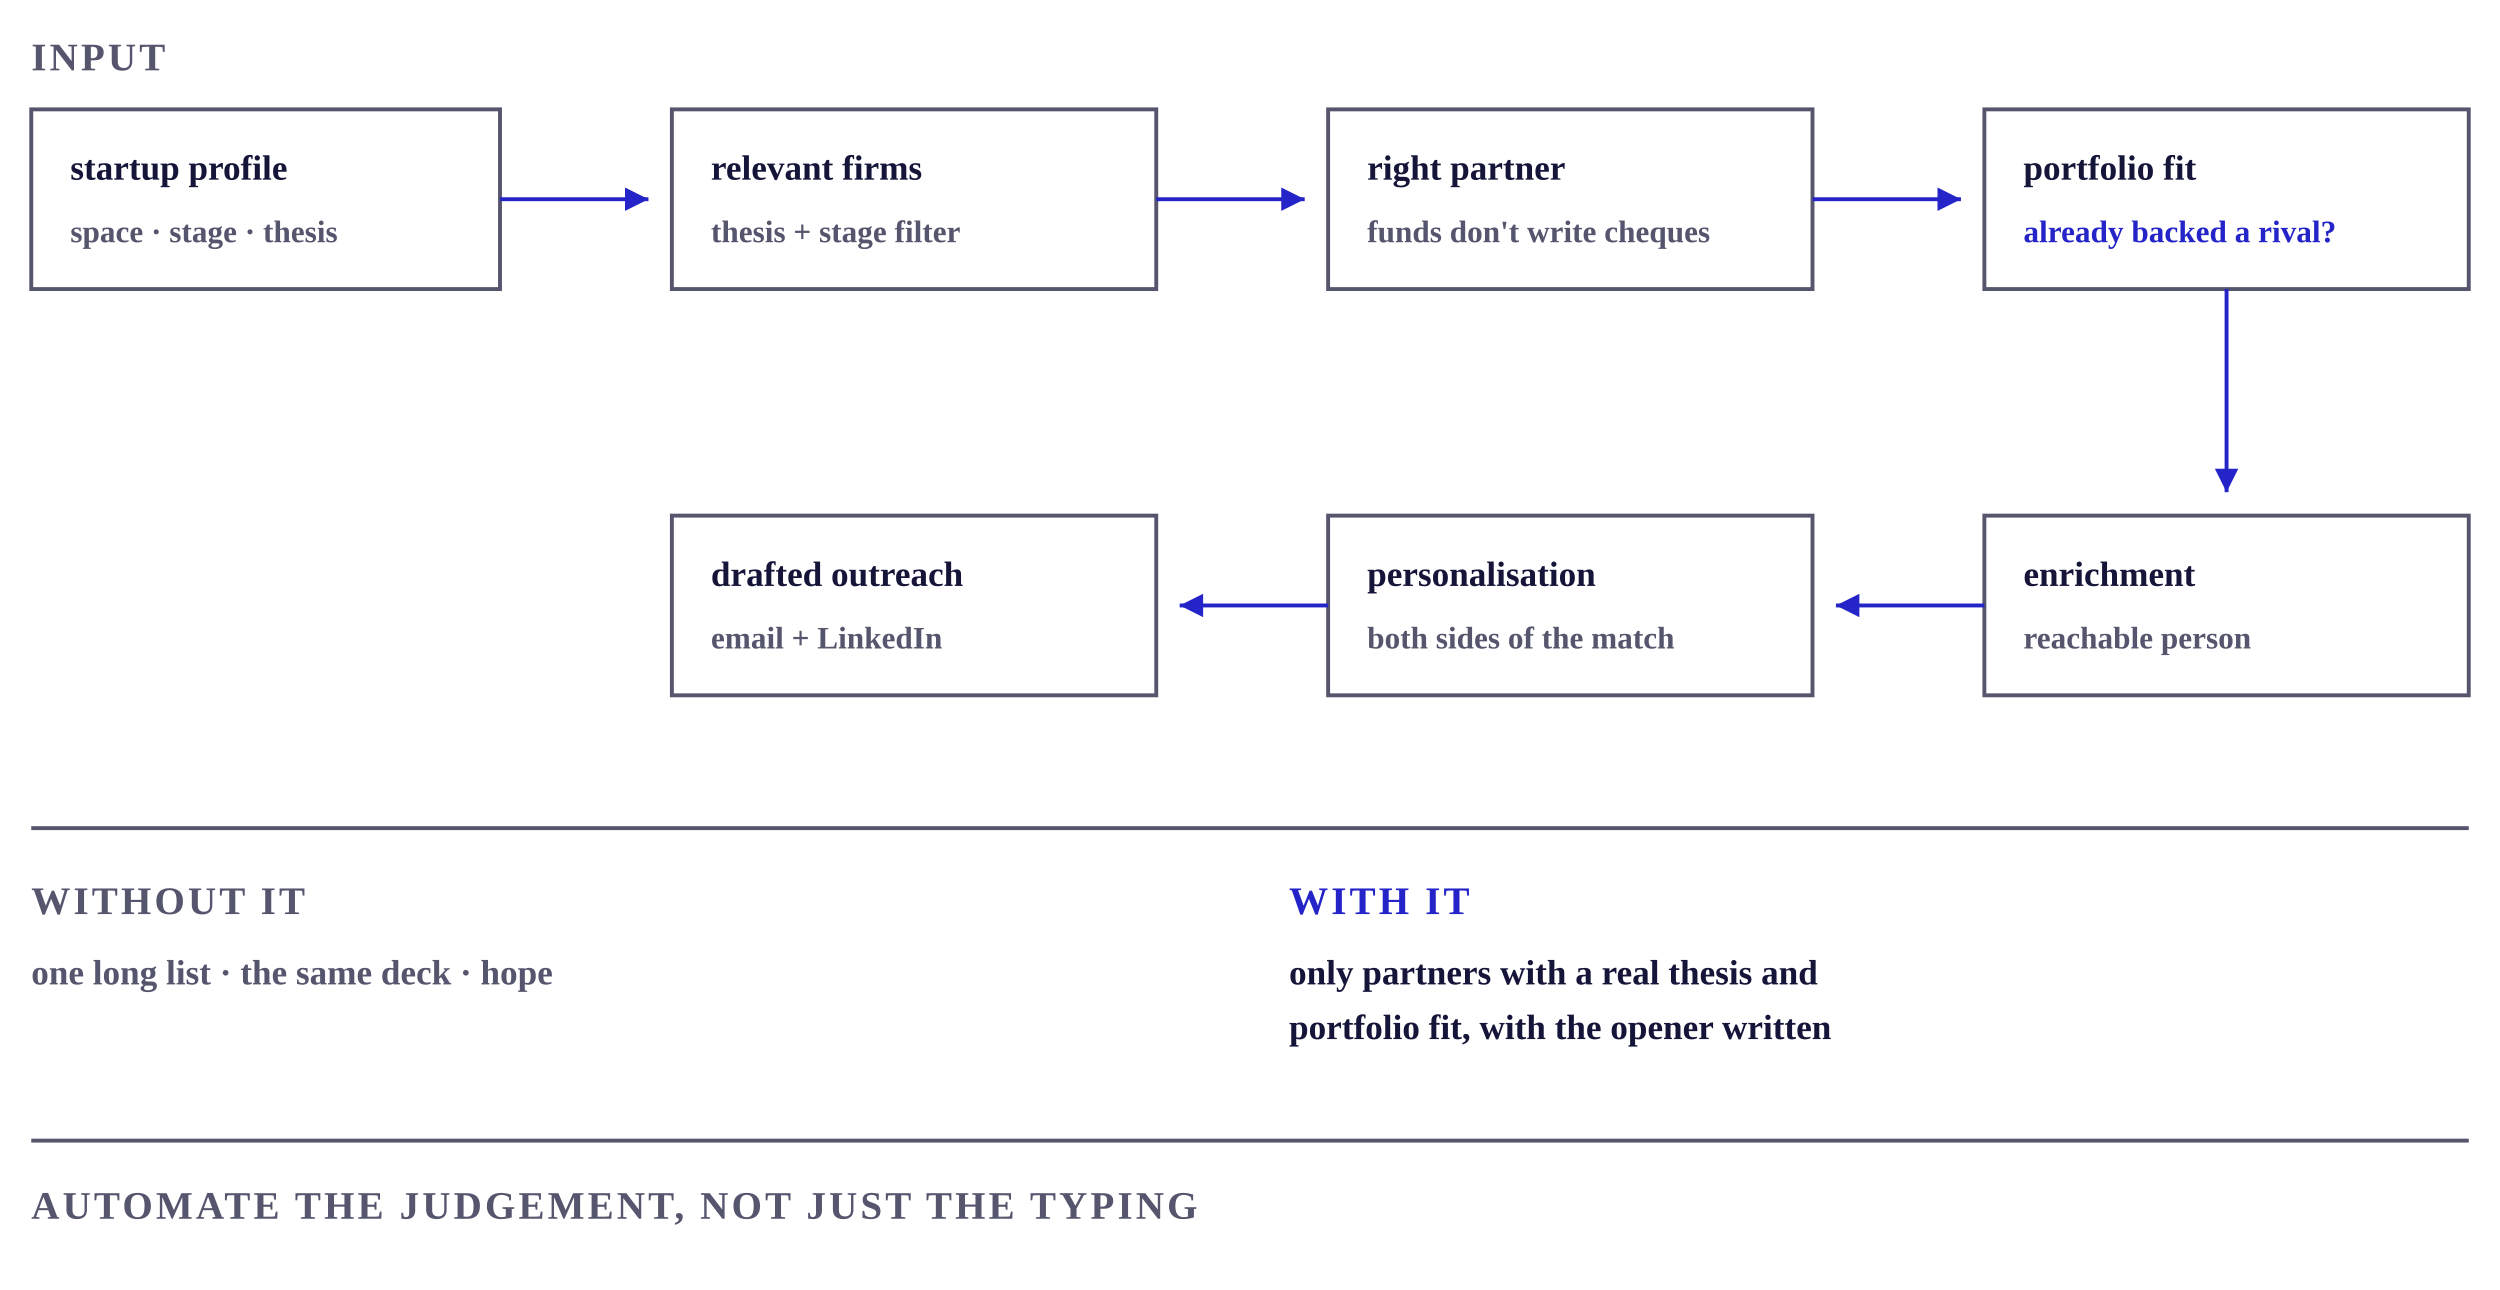
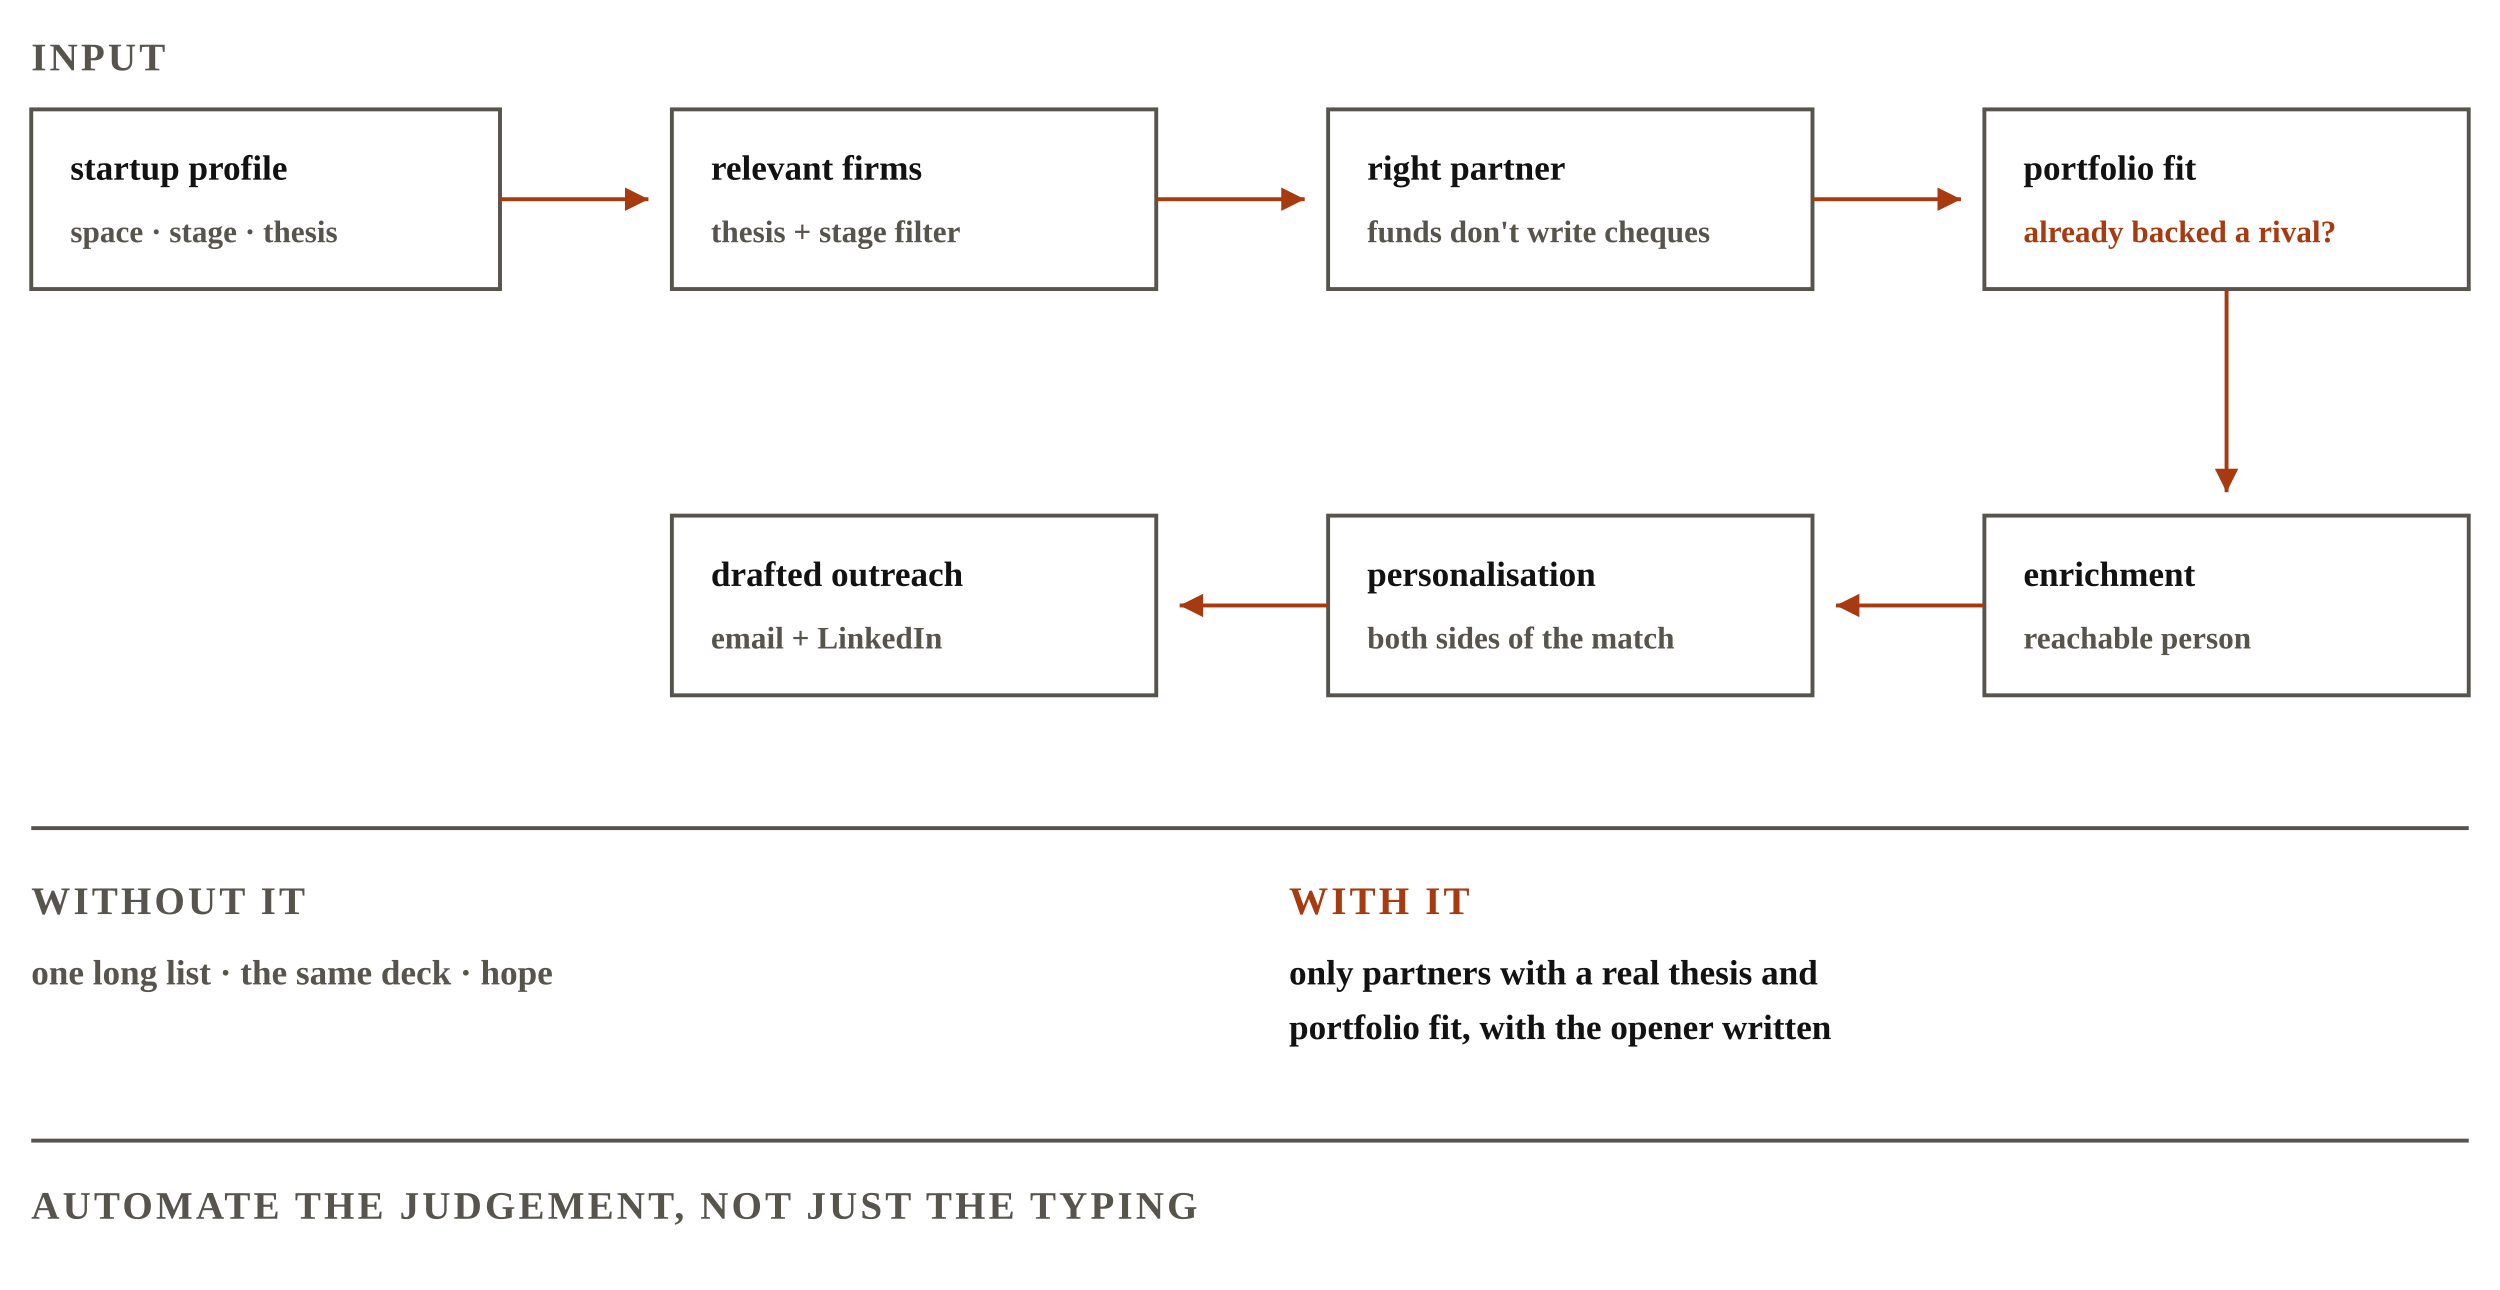
<svg xmlns="http://www.w3.org/2000/svg" viewBox="0 0 640 330" width="640" height="330" role="img" aria-label="Investor sourcing workflow: startup profile to relevant firms to partner to portfolio fit to enrichment to drafted outreach">
  <style>
-     .ink   { fill: #15153a; }
-     .muted { fill: #55556e; }
-     .accf  { fill: #2424c8; }
-     .acc   { stroke: #2424c8; }
-     .box   { fill: none; stroke: #55556e; stroke-width: 1; }
-     .rule  { stroke: #55556e; }
+     .ink   { fill: #121212; }
+     .muted { fill: #57544d; }
+     .accf  { fill: #a83a10; }
+     .acc   { stroke: #a83a10; }
+     .box   { fill: none; stroke: #57544d; stroke-width: 1; }
+     .rule  { stroke: #57544d; }
    text   { font-family: var(--font-sans, "Schibsted Grotesk"), system-ui, sans-serif; font-weight: 600; }
    .lbl   { font-size: 10px; letter-spacing: 0.08em; }
    .sub   { font-size: 9px; }
    .tiny  { font-size: 8px; }
  </style>
  <text class="lbl muted" x="8" y="18">INPUT</text>
  <rect class="box" x="8" y="28" width="120" height="46" />
  <text class="sub ink" x="18" y="46">startup profile</text>
  <text class="tiny muted" x="18" y="62">space · stage · thesis</text>
  <path class="acc" d="M128 51 H166" stroke-width="1" />
  <path class="accf" d="M166 51 l-6 -3 v6 z" />
  <rect class="box" x="172" y="28" width="124" height="46" />
  <text class="sub ink" x="182" y="46">relevant firms</text>
  <text class="tiny muted" x="182" y="62">thesis + stage filter</text>
  <path class="acc" d="M296 51 H334" stroke-width="1" />
  <path class="accf" d="M334 51 l-6 -3 v6 z" />
  <rect class="box" x="340" y="28" width="124" height="46" />
  <text class="sub ink" x="350" y="46">right partner</text>
  <text class="tiny muted" x="350" y="62">funds don't write cheques</text>
  <path class="acc" d="M464 51 H502" stroke-width="1" />
  <path class="accf" d="M502 51 l-6 -3 v6 z" />
  <rect class="box" x="508" y="28" width="124" height="46" stroke-width="1.6" />
  <text class="sub ink" x="518" y="46">portfolio fit</text>
  <text class="tiny accf" x="518" y="62">already backed a rival?</text>
  <path class="acc" d="M570 74 V126" stroke-width="1" />
  <path class="accf" d="M570 126 l-3 -6 h6 z" />
  <rect class="box" x="508" y="132" width="124" height="46" />
  <text class="sub ink" x="518" y="150">enrichment</text>
  <text class="tiny muted" x="518" y="166">reachable person</text>
  <path class="acc" d="M508 155 H470" stroke-width="1" />
  <path class="accf" d="M470 155 l6 -3 v6 z" />
  <rect class="box" x="340" y="132" width="124" height="46" />
  <text class="sub ink" x="350" y="150">personalisation</text>
  <text class="tiny muted" x="350" y="166">both sides of the match</text>
  <path class="acc" d="M340 155 H302" stroke-width="1" />
  <path class="accf" d="M302 155 l6 -3 v6 z" />
  <rect class="box" x="172" y="132" width="124" height="46" />
  <text class="sub ink" x="182" y="150">drafted outreach</text>
  <text class="tiny muted" x="182" y="166">email + LinkedIn</text>
  <line class="rule" x1="8" y1="212" x2="632" y2="212" stroke-width="1" />
  <text class="lbl muted" x="8" y="234">WITHOUT IT</text>
  <text class="sub muted" x="8" y="252">one long list · the same deck · hope</text>
  <text class="lbl accf" x="330" y="234">WITH IT</text>
  <text class="sub ink" x="330" y="252">only partners with a real thesis and</text>
  <text class="sub ink" x="330" y="266">portfolio fit, with the opener written</text>
  <line class="rule" x1="8" y1="292" x2="632" y2="292" stroke-width="1" />
  <text class="lbl muted" x="8" y="312">AUTOMATE THE JUDGEMENT, NOT JUST THE TYPING</text>
</svg>
